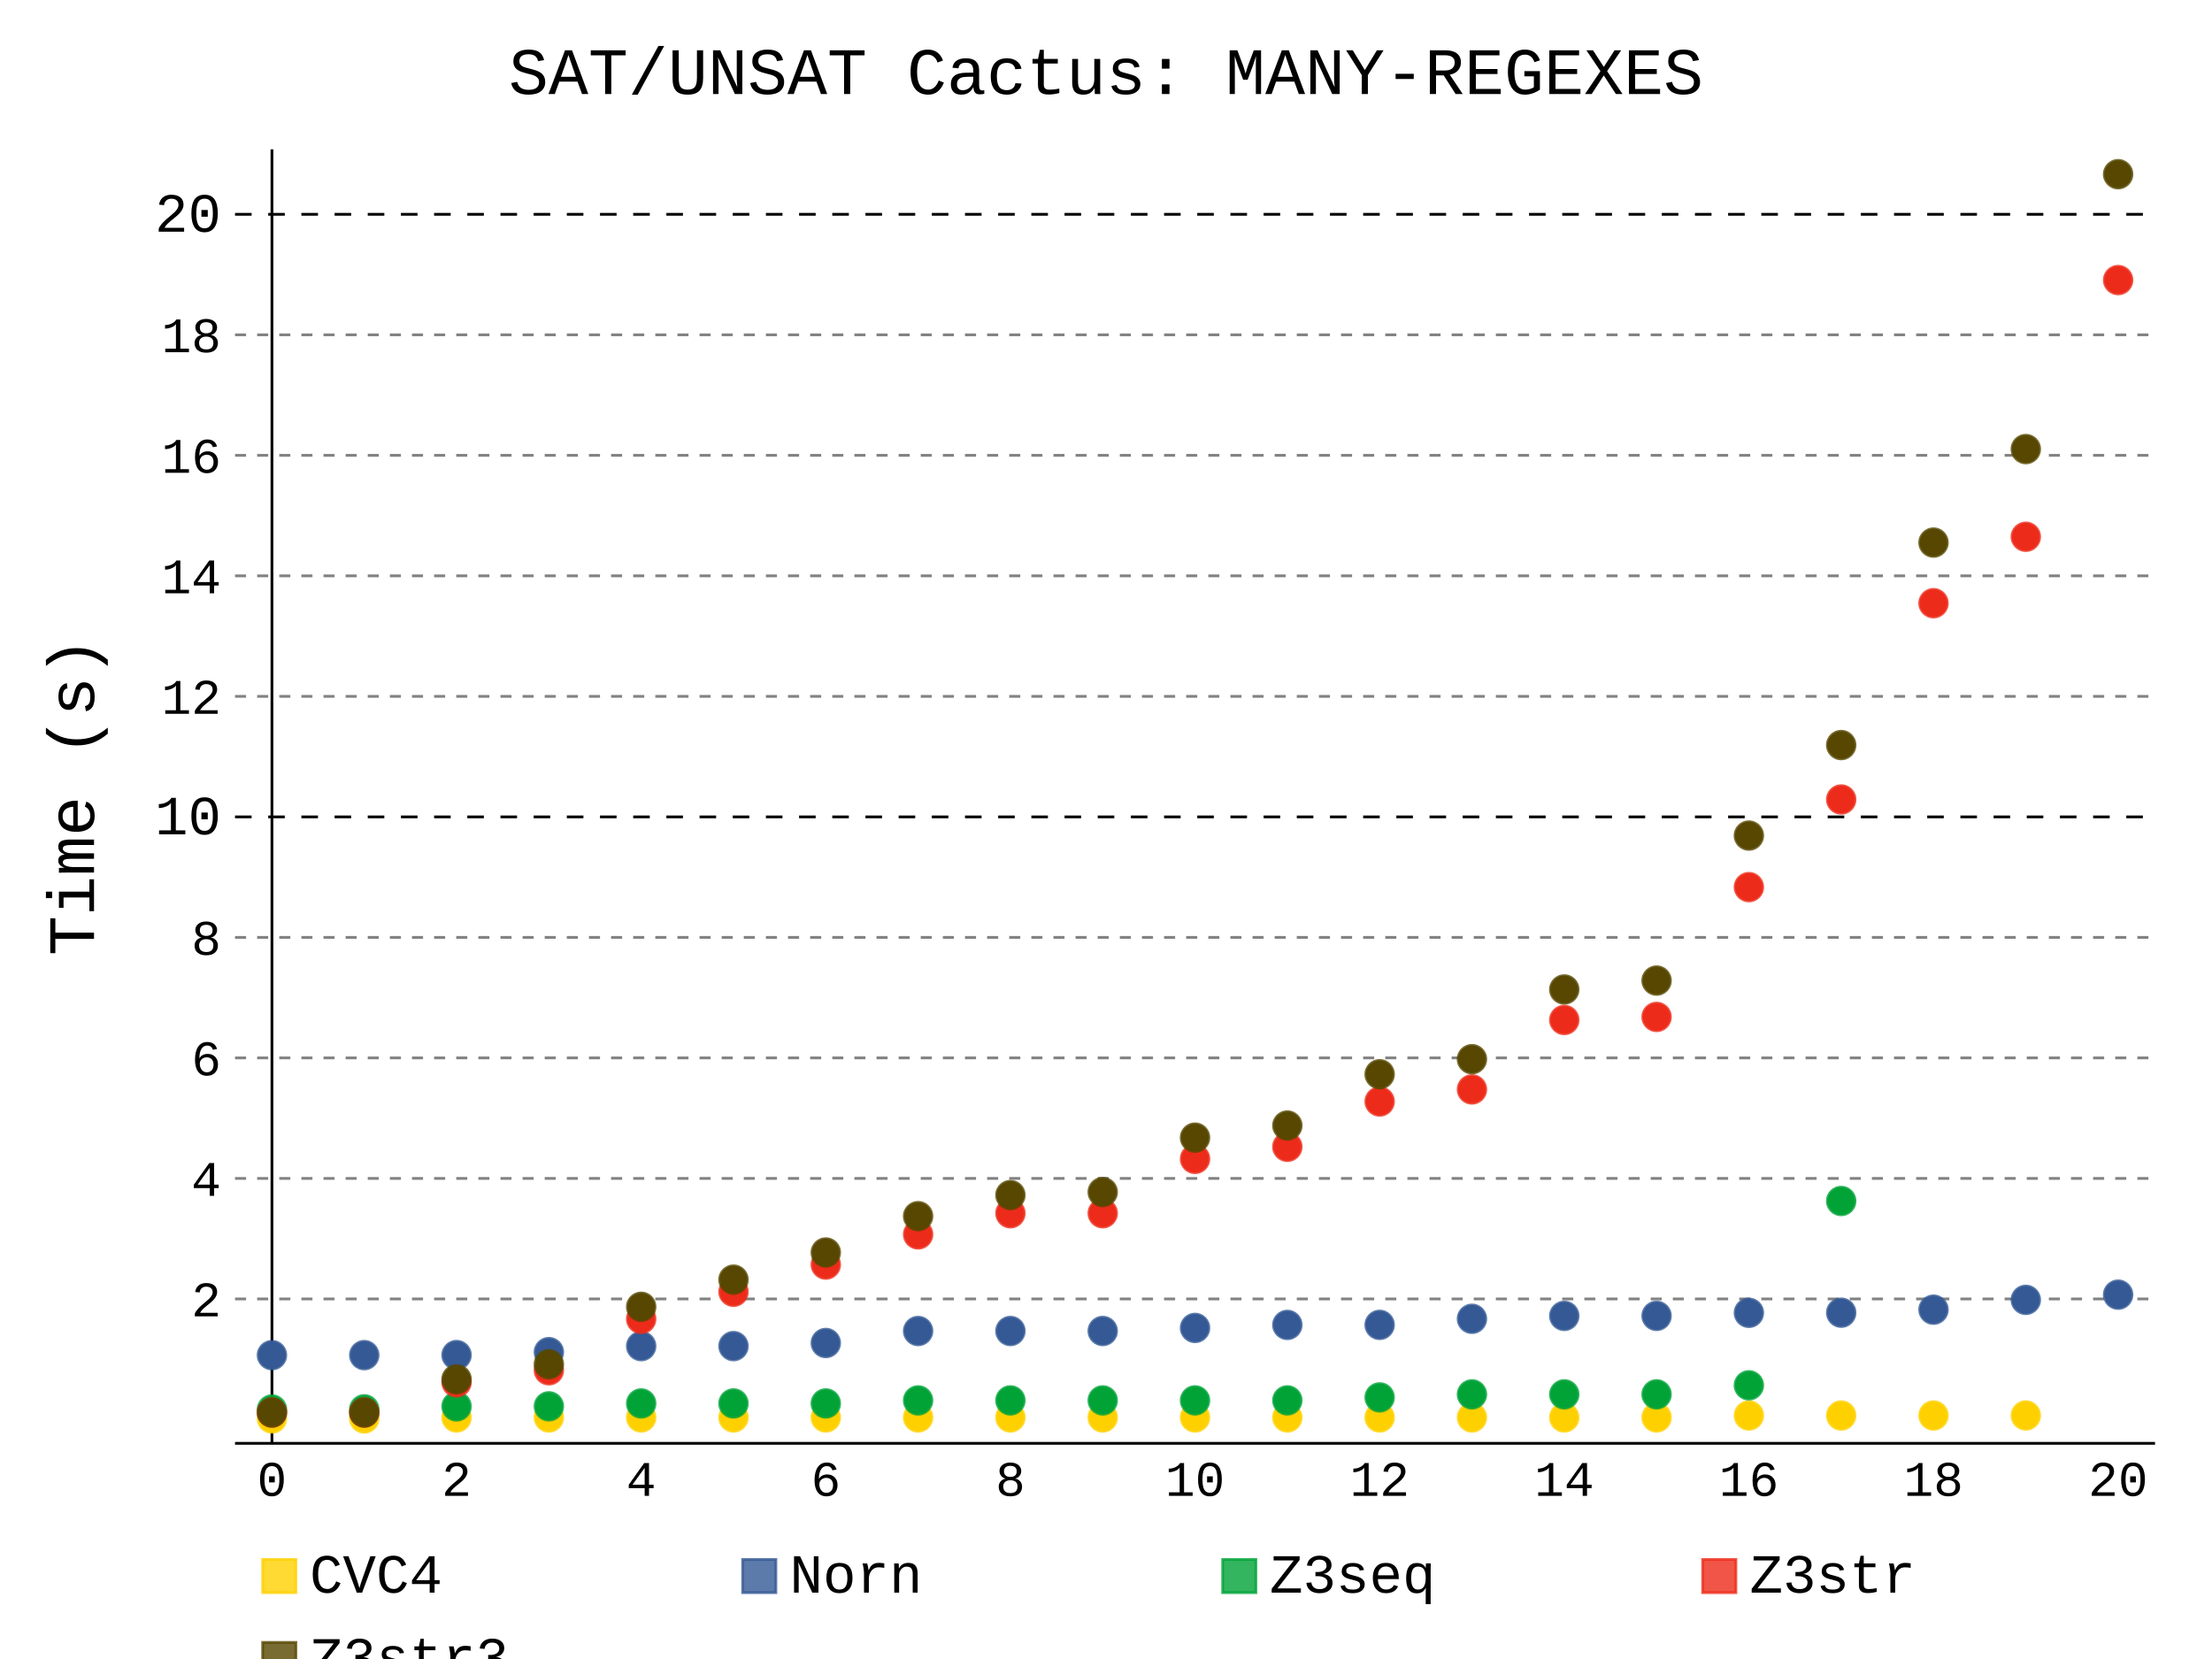
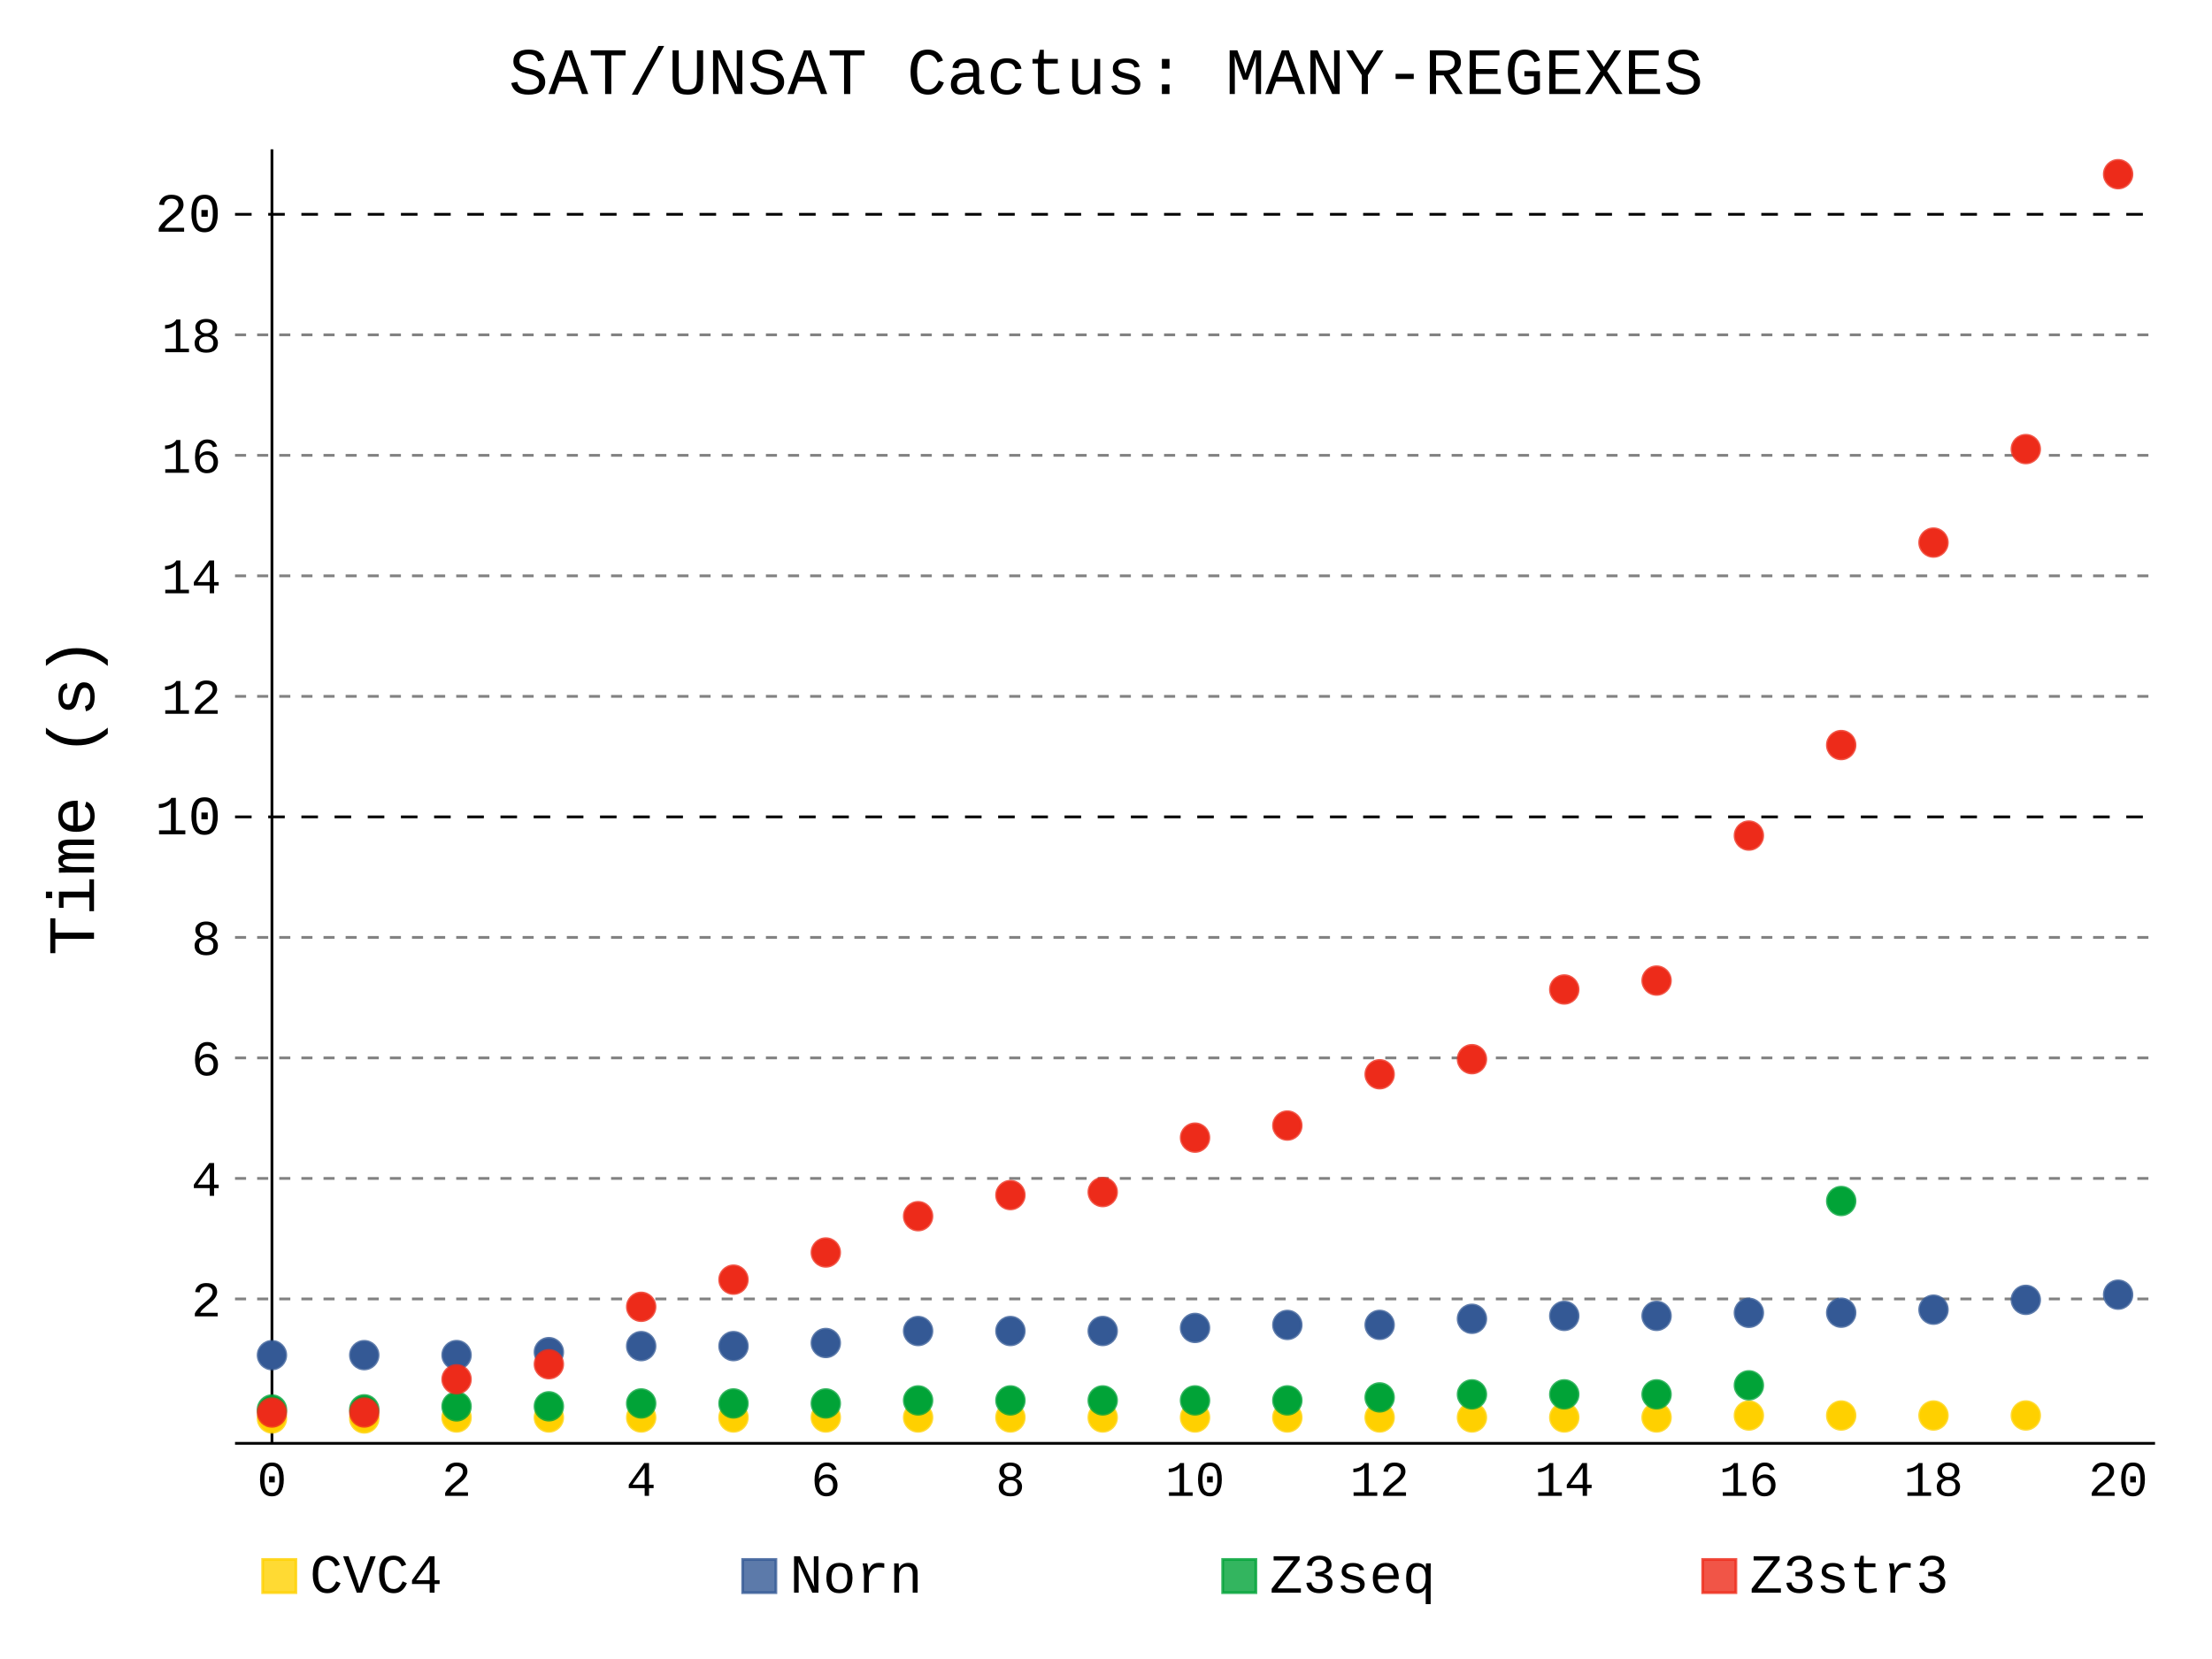
- <svg xmlns="http://www.w3.org/2000/svg" xmlns:xlink="http://www.w3.org/1999/xlink" id="chart-a596fd47-58e5-4f86-9b7a-e3c2d3aef132" class="pygal-chart" viewBox="0 0 800 600">
+ <svg xmlns="http://www.w3.org/2000/svg" xmlns:xlink="http://www.w3.org/1999/xlink" id="chart-bfd5322b-4e32-4bdb-89f8-c908cec475fb" class="pygal-chart" viewBox="0 0 800 600">
  <defs>
-     <style type="text/css">#chart-a596fd47-58e5-4f86-9b7a-e3c2d3aef132{-webkit-user-select:none;-webkit-font-smoothing:antialiased;font-family:Consolas,"Liberation Mono",Menlo,Courier,monospace}#chart-a596fd47-58e5-4f86-9b7a-e3c2d3aef132 .title{font-family:Consolas,"Liberation Mono",Menlo,Courier,monospace;font-size:24px}#chart-a596fd47-58e5-4f86-9b7a-e3c2d3aef132 .legends .legend text{font-family:Consolas,"Liberation Mono",Menlo,Courier,monospace;font-size:20px}#chart-a596fd47-58e5-4f86-9b7a-e3c2d3aef132 .axis text{font-family:Consolas,"Liberation Mono",Menlo,Courier,monospace;font-size:18px}#chart-a596fd47-58e5-4f86-9b7a-e3c2d3aef132 .axis text.major{font-family:Consolas,"Liberation Mono",Menlo,Courier,monospace;font-size:20px}#chart-a596fd47-58e5-4f86-9b7a-e3c2d3aef132 .text-overlay text.value{font-family:Consolas,"Liberation Mono",Menlo,Courier,monospace;font-size:22px}#chart-a596fd47-58e5-4f86-9b7a-e3c2d3aef132 .text-overlay text.label{font-family:Consolas,"Liberation Mono",Menlo,Courier,monospace;font-size:20px}#chart-a596fd47-58e5-4f86-9b7a-e3c2d3aef132 .tooltip{font-family:Consolas,"Liberation Mono",Menlo,Courier,monospace;font-size:20px}#chart-a596fd47-58e5-4f86-9b7a-e3c2d3aef132 text.no_data{font-family:Consolas,"Liberation Mono",Menlo,Courier,monospace;font-size:64px}
- #chart-a596fd47-58e5-4f86-9b7a-e3c2d3aef132{background-color:#FFFFFF}#chart-a596fd47-58e5-4f86-9b7a-e3c2d3aef132 path,#chart-a596fd47-58e5-4f86-9b7a-e3c2d3aef132 line,#chart-a596fd47-58e5-4f86-9b7a-e3c2d3aef132 rect,#chart-a596fd47-58e5-4f86-9b7a-e3c2d3aef132 circle{-webkit-transition:100ms;-moz-transition:100ms;transition:100ms}#chart-a596fd47-58e5-4f86-9b7a-e3c2d3aef132 .graph &gt; .background{fill:#FFFFFF}#chart-a596fd47-58e5-4f86-9b7a-e3c2d3aef132 .plot &gt; .background{fill:#FFFFFF}#chart-a596fd47-58e5-4f86-9b7a-e3c2d3aef132 .graph{fill:#000000}#chart-a596fd47-58e5-4f86-9b7a-e3c2d3aef132 text.no_data{fill:#000000}#chart-a596fd47-58e5-4f86-9b7a-e3c2d3aef132 .title{fill:#000000}#chart-a596fd47-58e5-4f86-9b7a-e3c2d3aef132 .legends .legend text{fill:#000000}#chart-a596fd47-58e5-4f86-9b7a-e3c2d3aef132 .legends .legend:hover text{fill:#000000}#chart-a596fd47-58e5-4f86-9b7a-e3c2d3aef132 .axis .line{stroke:#000000}#chart-a596fd47-58e5-4f86-9b7a-e3c2d3aef132 .axis .guide.line{stroke:#828282}#chart-a596fd47-58e5-4f86-9b7a-e3c2d3aef132 .axis .major.line{stroke:#000000}#chart-a596fd47-58e5-4f86-9b7a-e3c2d3aef132 .axis text.major{fill:#000000}#chart-a596fd47-58e5-4f86-9b7a-e3c2d3aef132 .axis.y .guides:hover .guide.line,#chart-a596fd47-58e5-4f86-9b7a-e3c2d3aef132 .line-graph .axis.x .guides:hover .guide.line,#chart-a596fd47-58e5-4f86-9b7a-e3c2d3aef132 .stackedline-graph .axis.x .guides:hover .guide.line,#chart-a596fd47-58e5-4f86-9b7a-e3c2d3aef132 .xy-graph .axis.x .guides:hover .guide.line{stroke:#000000}#chart-a596fd47-58e5-4f86-9b7a-e3c2d3aef132 .axis .guides:hover text{fill:#000000}#chart-a596fd47-58e5-4f86-9b7a-e3c2d3aef132 .reactive{fill-opacity:.8;stroke-opacity:.8}#chart-a596fd47-58e5-4f86-9b7a-e3c2d3aef132 .ci{stroke:#000000}#chart-a596fd47-58e5-4f86-9b7a-e3c2d3aef132 .reactive.active,#chart-a596fd47-58e5-4f86-9b7a-e3c2d3aef132 .active .reactive{fill-opacity:.9;stroke-opacity:.9;stroke-width:4}#chart-a596fd47-58e5-4f86-9b7a-e3c2d3aef132 .ci .reactive.active{stroke-width:1.5}#chart-a596fd47-58e5-4f86-9b7a-e3c2d3aef132 .series text{fill:#000000}#chart-a596fd47-58e5-4f86-9b7a-e3c2d3aef132 .tooltip rect{fill:#FFFFFF;stroke:#000000;-webkit-transition:opacity 100ms;-moz-transition:opacity 100ms;transition:opacity 100ms}#chart-a596fd47-58e5-4f86-9b7a-e3c2d3aef132 .tooltip .label{fill:#000000}#chart-a596fd47-58e5-4f86-9b7a-e3c2d3aef132 .tooltip .label{fill:#000000}#chart-a596fd47-58e5-4f86-9b7a-e3c2d3aef132 .tooltip .legend{font-size:.8em;fill:#828282}#chart-a596fd47-58e5-4f86-9b7a-e3c2d3aef132 .tooltip .x_label{font-size:.6em;fill:#000000}#chart-a596fd47-58e5-4f86-9b7a-e3c2d3aef132 .tooltip .xlink{font-size:.5em;text-decoration:underline}#chart-a596fd47-58e5-4f86-9b7a-e3c2d3aef132 .tooltip .value{font-size:1.5em}#chart-a596fd47-58e5-4f86-9b7a-e3c2d3aef132 .bound{font-size:.5em}#chart-a596fd47-58e5-4f86-9b7a-e3c2d3aef132 .max-value{font-size:.75em;fill:#828282}#chart-a596fd47-58e5-4f86-9b7a-e3c2d3aef132 .map-element{fill:#FFFFFF;stroke:#828282 !important}#chart-a596fd47-58e5-4f86-9b7a-e3c2d3aef132 .map-element .reactive{fill-opacity:inherit;stroke-opacity:inherit}#chart-a596fd47-58e5-4f86-9b7a-e3c2d3aef132 .color-0,#chart-a596fd47-58e5-4f86-9b7a-e3c2d3aef132 .color-0 a:visited{stroke:#ffd000;fill:#ffd000}#chart-a596fd47-58e5-4f86-9b7a-e3c2d3aef132 .color-1,#chart-a596fd47-58e5-4f86-9b7a-e3c2d3aef132 .color-1 a:visited{stroke:#345995;fill:#345995}#chart-a596fd47-58e5-4f86-9b7a-e3c2d3aef132 .color-2,#chart-a596fd47-58e5-4f86-9b7a-e3c2d3aef132 .color-2 a:visited{stroke:#01a337;fill:#01a337}#chart-a596fd47-58e5-4f86-9b7a-e3c2d3aef132 .color-3,#chart-a596fd47-58e5-4f86-9b7a-e3c2d3aef132 .color-3 a:visited{stroke:#ed2b1a;fill:#ed2b1a}#chart-a596fd47-58e5-4f86-9b7a-e3c2d3aef132 .color-4,#chart-a596fd47-58e5-4f86-9b7a-e3c2d3aef132 .color-4 a:visited{stroke:#574700;fill:#574700}#chart-a596fd47-58e5-4f86-9b7a-e3c2d3aef132 .text-overlay .color-0 text{fill:black}#chart-a596fd47-58e5-4f86-9b7a-e3c2d3aef132 .text-overlay .color-1 text{fill:black}#chart-a596fd47-58e5-4f86-9b7a-e3c2d3aef132 .text-overlay .color-2 text{fill:black}#chart-a596fd47-58e5-4f86-9b7a-e3c2d3aef132 .text-overlay .color-3 text{fill:black}#chart-a596fd47-58e5-4f86-9b7a-e3c2d3aef132 .text-overlay .color-4 text{fill:white}
- #chart-a596fd47-58e5-4f86-9b7a-e3c2d3aef132 text.no_data{text-anchor:middle}#chart-a596fd47-58e5-4f86-9b7a-e3c2d3aef132 .guide.line{fill:none}#chart-a596fd47-58e5-4f86-9b7a-e3c2d3aef132 .centered{text-anchor:middle}#chart-a596fd47-58e5-4f86-9b7a-e3c2d3aef132 .title{text-anchor:middle}#chart-a596fd47-58e5-4f86-9b7a-e3c2d3aef132 .legends .legend text{fill-opacity:1}#chart-a596fd47-58e5-4f86-9b7a-e3c2d3aef132 .axis.x text{text-anchor:middle}#chart-a596fd47-58e5-4f86-9b7a-e3c2d3aef132 .axis.x:not(.web) text[transform]{text-anchor:start}#chart-a596fd47-58e5-4f86-9b7a-e3c2d3aef132 .axis.x:not(.web) text[transform].backwards{text-anchor:end}#chart-a596fd47-58e5-4f86-9b7a-e3c2d3aef132 .axis.y text{text-anchor:end}#chart-a596fd47-58e5-4f86-9b7a-e3c2d3aef132 .axis.y text[transform].backwards{text-anchor:start}#chart-a596fd47-58e5-4f86-9b7a-e3c2d3aef132 .axis.y2 text{text-anchor:start}#chart-a596fd47-58e5-4f86-9b7a-e3c2d3aef132 .axis.y2 text[transform].backwards{text-anchor:end}#chart-a596fd47-58e5-4f86-9b7a-e3c2d3aef132 .axis .guide.line{stroke-dasharray:4,4}#chart-a596fd47-58e5-4f86-9b7a-e3c2d3aef132 .axis .major.guide.line{stroke-dasharray:6,6}#chart-a596fd47-58e5-4f86-9b7a-e3c2d3aef132 .horizontal .axis.y .guide.line,#chart-a596fd47-58e5-4f86-9b7a-e3c2d3aef132 .horizontal .axis.y2 .guide.line,#chart-a596fd47-58e5-4f86-9b7a-e3c2d3aef132 .vertical .axis.x .guide.line{opacity:0}#chart-a596fd47-58e5-4f86-9b7a-e3c2d3aef132 .horizontal .axis.always_show .guide.line,#chart-a596fd47-58e5-4f86-9b7a-e3c2d3aef132 .vertical .axis.always_show .guide.line{opacity:1 !important}#chart-a596fd47-58e5-4f86-9b7a-e3c2d3aef132 .axis.y .guides:hover .guide.line,#chart-a596fd47-58e5-4f86-9b7a-e3c2d3aef132 .axis.y2 .guides:hover .guide.line,#chart-a596fd47-58e5-4f86-9b7a-e3c2d3aef132 .axis.x .guides:hover .guide.line{opacity:1}#chart-a596fd47-58e5-4f86-9b7a-e3c2d3aef132 .axis .guides:hover text{opacity:1}#chart-a596fd47-58e5-4f86-9b7a-e3c2d3aef132 .nofill{fill:none}#chart-a596fd47-58e5-4f86-9b7a-e3c2d3aef132 .subtle-fill{fill-opacity:.2}#chart-a596fd47-58e5-4f86-9b7a-e3c2d3aef132 .dot{stroke-width:1px;fill-opacity:1}#chart-a596fd47-58e5-4f86-9b7a-e3c2d3aef132 .dot.active{stroke-width:5px}#chart-a596fd47-58e5-4f86-9b7a-e3c2d3aef132 .dot.negative{fill:transparent}#chart-a596fd47-58e5-4f86-9b7a-e3c2d3aef132 text,#chart-a596fd47-58e5-4f86-9b7a-e3c2d3aef132 tspan{stroke:none !important}#chart-a596fd47-58e5-4f86-9b7a-e3c2d3aef132 .series text.active{opacity:1}#chart-a596fd47-58e5-4f86-9b7a-e3c2d3aef132 .tooltip rect{fill-opacity:.95;stroke-width:.5}#chart-a596fd47-58e5-4f86-9b7a-e3c2d3aef132 .tooltip text{fill-opacity:1}#chart-a596fd47-58e5-4f86-9b7a-e3c2d3aef132 .showable{visibility:hidden}#chart-a596fd47-58e5-4f86-9b7a-e3c2d3aef132 .showable.shown{visibility:visible}#chart-a596fd47-58e5-4f86-9b7a-e3c2d3aef132 .gauge-background{fill:rgba(229,229,229,1);stroke:none}#chart-a596fd47-58e5-4f86-9b7a-e3c2d3aef132 .bg-lines{stroke:#FFFFFF;stroke-width:2px}</style>
+     <style type="text/css">#chart-bfd5322b-4e32-4bdb-89f8-c908cec475fb{-webkit-user-select:none;-webkit-font-smoothing:antialiased;font-family:Consolas,"Liberation Mono",Menlo,Courier,monospace}#chart-bfd5322b-4e32-4bdb-89f8-c908cec475fb .title{font-family:Consolas,"Liberation Mono",Menlo,Courier,monospace;font-size:24px}#chart-bfd5322b-4e32-4bdb-89f8-c908cec475fb .legends .legend text{font-family:Consolas,"Liberation Mono",Menlo,Courier,monospace;font-size:20px}#chart-bfd5322b-4e32-4bdb-89f8-c908cec475fb .axis text{font-family:Consolas,"Liberation Mono",Menlo,Courier,monospace;font-size:18px}#chart-bfd5322b-4e32-4bdb-89f8-c908cec475fb .axis text.major{font-family:Consolas,"Liberation Mono",Menlo,Courier,monospace;font-size:20px}#chart-bfd5322b-4e32-4bdb-89f8-c908cec475fb .text-overlay text.value{font-family:Consolas,"Liberation Mono",Menlo,Courier,monospace;font-size:22px}#chart-bfd5322b-4e32-4bdb-89f8-c908cec475fb .text-overlay text.label{font-family:Consolas,"Liberation Mono",Menlo,Courier,monospace;font-size:20px}#chart-bfd5322b-4e32-4bdb-89f8-c908cec475fb .tooltip{font-family:Consolas,"Liberation Mono",Menlo,Courier,monospace;font-size:20px}#chart-bfd5322b-4e32-4bdb-89f8-c908cec475fb text.no_data{font-family:Consolas,"Liberation Mono",Menlo,Courier,monospace;font-size:64px}
+ #chart-bfd5322b-4e32-4bdb-89f8-c908cec475fb{background-color:#FFFFFF}#chart-bfd5322b-4e32-4bdb-89f8-c908cec475fb path,#chart-bfd5322b-4e32-4bdb-89f8-c908cec475fb line,#chart-bfd5322b-4e32-4bdb-89f8-c908cec475fb rect,#chart-bfd5322b-4e32-4bdb-89f8-c908cec475fb circle{-webkit-transition:100ms;-moz-transition:100ms;transition:100ms}#chart-bfd5322b-4e32-4bdb-89f8-c908cec475fb .graph &gt; .background{fill:#FFFFFF}#chart-bfd5322b-4e32-4bdb-89f8-c908cec475fb .plot &gt; .background{fill:#FFFFFF}#chart-bfd5322b-4e32-4bdb-89f8-c908cec475fb .graph{fill:#000000}#chart-bfd5322b-4e32-4bdb-89f8-c908cec475fb text.no_data{fill:#000000}#chart-bfd5322b-4e32-4bdb-89f8-c908cec475fb .title{fill:#000000}#chart-bfd5322b-4e32-4bdb-89f8-c908cec475fb .legends .legend text{fill:#000000}#chart-bfd5322b-4e32-4bdb-89f8-c908cec475fb .legends .legend:hover text{fill:#000000}#chart-bfd5322b-4e32-4bdb-89f8-c908cec475fb .axis .line{stroke:#000000}#chart-bfd5322b-4e32-4bdb-89f8-c908cec475fb .axis .guide.line{stroke:#828282}#chart-bfd5322b-4e32-4bdb-89f8-c908cec475fb .axis .major.line{stroke:#000000}#chart-bfd5322b-4e32-4bdb-89f8-c908cec475fb .axis text.major{fill:#000000}#chart-bfd5322b-4e32-4bdb-89f8-c908cec475fb .axis.y .guides:hover .guide.line,#chart-bfd5322b-4e32-4bdb-89f8-c908cec475fb .line-graph .axis.x .guides:hover .guide.line,#chart-bfd5322b-4e32-4bdb-89f8-c908cec475fb .stackedline-graph .axis.x .guides:hover .guide.line,#chart-bfd5322b-4e32-4bdb-89f8-c908cec475fb .xy-graph .axis.x .guides:hover .guide.line{stroke:#000000}#chart-bfd5322b-4e32-4bdb-89f8-c908cec475fb .axis .guides:hover text{fill:#000000}#chart-bfd5322b-4e32-4bdb-89f8-c908cec475fb .reactive{fill-opacity:.8;stroke-opacity:.8}#chart-bfd5322b-4e32-4bdb-89f8-c908cec475fb .ci{stroke:#000000}#chart-bfd5322b-4e32-4bdb-89f8-c908cec475fb .reactive.active,#chart-bfd5322b-4e32-4bdb-89f8-c908cec475fb .active .reactive{fill-opacity:.9;stroke-opacity:.9;stroke-width:4}#chart-bfd5322b-4e32-4bdb-89f8-c908cec475fb .ci .reactive.active{stroke-width:1.5}#chart-bfd5322b-4e32-4bdb-89f8-c908cec475fb .series text{fill:#000000}#chart-bfd5322b-4e32-4bdb-89f8-c908cec475fb .tooltip rect{fill:#FFFFFF;stroke:#000000;-webkit-transition:opacity 100ms;-moz-transition:opacity 100ms;transition:opacity 100ms}#chart-bfd5322b-4e32-4bdb-89f8-c908cec475fb .tooltip .label{fill:#000000}#chart-bfd5322b-4e32-4bdb-89f8-c908cec475fb .tooltip .label{fill:#000000}#chart-bfd5322b-4e32-4bdb-89f8-c908cec475fb .tooltip .legend{font-size:.8em;fill:#828282}#chart-bfd5322b-4e32-4bdb-89f8-c908cec475fb .tooltip .x_label{font-size:.6em;fill:#000000}#chart-bfd5322b-4e32-4bdb-89f8-c908cec475fb .tooltip .xlink{font-size:.5em;text-decoration:underline}#chart-bfd5322b-4e32-4bdb-89f8-c908cec475fb .tooltip .value{font-size:1.5em}#chart-bfd5322b-4e32-4bdb-89f8-c908cec475fb .bound{font-size:.5em}#chart-bfd5322b-4e32-4bdb-89f8-c908cec475fb .max-value{font-size:.75em;fill:#828282}#chart-bfd5322b-4e32-4bdb-89f8-c908cec475fb .map-element{fill:#FFFFFF;stroke:#828282 !important}#chart-bfd5322b-4e32-4bdb-89f8-c908cec475fb .map-element .reactive{fill-opacity:inherit;stroke-opacity:inherit}#chart-bfd5322b-4e32-4bdb-89f8-c908cec475fb .color-0,#chart-bfd5322b-4e32-4bdb-89f8-c908cec475fb .color-0 a:visited{stroke:#FFD000;fill:#FFD000}#chart-bfd5322b-4e32-4bdb-89f8-c908cec475fb .color-1,#chart-bfd5322b-4e32-4bdb-89f8-c908cec475fb .color-1 a:visited{stroke:#345995;fill:#345995}#chart-bfd5322b-4e32-4bdb-89f8-c908cec475fb .color-2,#chart-bfd5322b-4e32-4bdb-89f8-c908cec475fb .color-2 a:visited{stroke:#01A337;fill:#01A337}#chart-bfd5322b-4e32-4bdb-89f8-c908cec475fb .color-3,#chart-bfd5322b-4e32-4bdb-89f8-c908cec475fb .color-3 a:visited{stroke:#ED2B1A;fill:#ED2B1A}#chart-bfd5322b-4e32-4bdb-89f8-c908cec475fb .text-overlay .color-0 text{fill:black}#chart-bfd5322b-4e32-4bdb-89f8-c908cec475fb .text-overlay .color-1 text{fill:black}#chart-bfd5322b-4e32-4bdb-89f8-c908cec475fb .text-overlay .color-2 text{fill:black}#chart-bfd5322b-4e32-4bdb-89f8-c908cec475fb .text-overlay .color-3 text{fill:black}
+ #chart-bfd5322b-4e32-4bdb-89f8-c908cec475fb text.no_data{text-anchor:middle}#chart-bfd5322b-4e32-4bdb-89f8-c908cec475fb .guide.line{fill:none}#chart-bfd5322b-4e32-4bdb-89f8-c908cec475fb .centered{text-anchor:middle}#chart-bfd5322b-4e32-4bdb-89f8-c908cec475fb .title{text-anchor:middle}#chart-bfd5322b-4e32-4bdb-89f8-c908cec475fb .legends .legend text{fill-opacity:1}#chart-bfd5322b-4e32-4bdb-89f8-c908cec475fb .axis.x text{text-anchor:middle}#chart-bfd5322b-4e32-4bdb-89f8-c908cec475fb .axis.x:not(.web) text[transform]{text-anchor:start}#chart-bfd5322b-4e32-4bdb-89f8-c908cec475fb .axis.x:not(.web) text[transform].backwards{text-anchor:end}#chart-bfd5322b-4e32-4bdb-89f8-c908cec475fb .axis.y text{text-anchor:end}#chart-bfd5322b-4e32-4bdb-89f8-c908cec475fb .axis.y text[transform].backwards{text-anchor:start}#chart-bfd5322b-4e32-4bdb-89f8-c908cec475fb .axis.y2 text{text-anchor:start}#chart-bfd5322b-4e32-4bdb-89f8-c908cec475fb .axis.y2 text[transform].backwards{text-anchor:end}#chart-bfd5322b-4e32-4bdb-89f8-c908cec475fb .axis .guide.line{stroke-dasharray:4,4}#chart-bfd5322b-4e32-4bdb-89f8-c908cec475fb .axis .major.guide.line{stroke-dasharray:6,6}#chart-bfd5322b-4e32-4bdb-89f8-c908cec475fb .horizontal .axis.y .guide.line,#chart-bfd5322b-4e32-4bdb-89f8-c908cec475fb .horizontal .axis.y2 .guide.line,#chart-bfd5322b-4e32-4bdb-89f8-c908cec475fb .vertical .axis.x .guide.line{opacity:0}#chart-bfd5322b-4e32-4bdb-89f8-c908cec475fb .horizontal .axis.always_show .guide.line,#chart-bfd5322b-4e32-4bdb-89f8-c908cec475fb .vertical .axis.always_show .guide.line{opacity:1 !important}#chart-bfd5322b-4e32-4bdb-89f8-c908cec475fb .axis.y .guides:hover .guide.line,#chart-bfd5322b-4e32-4bdb-89f8-c908cec475fb .axis.y2 .guides:hover .guide.line,#chart-bfd5322b-4e32-4bdb-89f8-c908cec475fb .axis.x .guides:hover .guide.line{opacity:1}#chart-bfd5322b-4e32-4bdb-89f8-c908cec475fb .axis .guides:hover text{opacity:1}#chart-bfd5322b-4e32-4bdb-89f8-c908cec475fb .nofill{fill:none}#chart-bfd5322b-4e32-4bdb-89f8-c908cec475fb .subtle-fill{fill-opacity:.2}#chart-bfd5322b-4e32-4bdb-89f8-c908cec475fb .dot{stroke-width:1px;fill-opacity:1}#chart-bfd5322b-4e32-4bdb-89f8-c908cec475fb .dot.active{stroke-width:5px}#chart-bfd5322b-4e32-4bdb-89f8-c908cec475fb .dot.negative{fill:transparent}#chart-bfd5322b-4e32-4bdb-89f8-c908cec475fb text,#chart-bfd5322b-4e32-4bdb-89f8-c908cec475fb tspan{stroke:none !important}#chart-bfd5322b-4e32-4bdb-89f8-c908cec475fb .series text.active{opacity:1}#chart-bfd5322b-4e32-4bdb-89f8-c908cec475fb .tooltip rect{fill-opacity:.95;stroke-width:.5}#chart-bfd5322b-4e32-4bdb-89f8-c908cec475fb .tooltip text{fill-opacity:1}#chart-bfd5322b-4e32-4bdb-89f8-c908cec475fb .showable{visibility:hidden}#chart-bfd5322b-4e32-4bdb-89f8-c908cec475fb .showable.shown{visibility:visible}#chart-bfd5322b-4e32-4bdb-89f8-c908cec475fb .gauge-background{fill:rgba(229,229,229,1);stroke:none}#chart-bfd5322b-4e32-4bdb-89f8-c908cec475fb .bg-lines{stroke:#FFFFFF;stroke-width:2px}</style>
  </defs>
  <g class="graph xy-graph vertical">
    <rect class="background" height="600" width="800" x="0" y="0" />
    <g class="plot" transform="translate(85, 54)">
      <rect class="background" height="468.0" width="694.4" x="0" y="0" />
      <g class="axis y always_show">
        <path class="line" d="M0 468 h694.4" />
        <g class="guides">
          <path class="guide line" d="M0 415.778 h694.4" />
          <text class="" x="-5" y="422.078">2</text>
        </g>
        <g class="guides">
          <path class="guide line" d="M0 372.192 h694.4" />
          <text class="" x="-5" y="378.492">4</text>
        </g>
        <g class="guides">
          <path class="guide line" d="M0 328.607 h694.4" />
          <text class="" x="-5" y="334.907">6</text>
        </g>
        <g class="guides">
          <path class="guide line" d="M0 285.021 h694.4" />
          <text class="" x="-5" y="291.321">8</text>
        </g>
        <g class="guides">
          <path class="major guide line" d="M0 241.436 h694.4" />
          <text class="major" x="-5" y="247.736">10</text>
        </g>
        <g class="guides">
          <path class="guide line" d="M0 197.85 h694.4" />
          <text class="" x="-5" y="204.15">12</text>
        </g>
        <g class="guides">
          <path class="guide line" d="M0 154.264 h694.4" />
          <text class="" x="-5" y="160.564">14</text>
        </g>
        <g class="guides">
          <path class="guide line" d="M0 110.679 h694.4" />
          <text class="" x="-5" y="116.979">16</text>
        </g>
        <g class="guides">
          <path class="guide line" d="M0 67.093 h694.4" />
          <text class="" x="-5" y="73.393">18</text>
        </g>
        <g class="guides">
          <path class="major guide line" d="M0 23.508 h694.4" />
          <text class="major" x="-5" y="29.808">20</text>
        </g>
      </g>
      <g class="axis x">
        <g class="guides">
          <path class="axis line" d="M13.354 0 v468" />
          <text class="" x="13.354" y="487.0">0</text>
        </g>
        <g class="guides">
          <path class="guide line" d="M80.123 0 v468" />
          <text class="" x="80.123" y="487.0">2</text>
        </g>
        <g class="guides">
          <path class="guide line" d="M146.892 0 v468" />
          <text class="" x="146.892" y="487.0">4</text>
        </g>
        <g class="guides">
          <path class="guide line" d="M213.662 0 v468" />
          <text class="" x="213.662" y="487.0">6</text>
        </g>
        <g class="guides">
          <path class="guide line" d="M280.431 0 v468" />
          <text class="" x="280.431" y="487.0">8</text>
        </g>
        <g class="guides">
          <path class="guide line" d="M347.2 0 v468" />
          <text class="" x="347.2" y="487.0">10</text>
        </g>
        <g class="guides">
          <path class="guide line" d="M413.969 0 v468" />
          <text class="" x="413.969" y="487.0">12</text>
        </g>
        <g class="guides">
          <path class="guide line" d="M480.738 0 v468" />
          <text class="" x="480.738" y="487.0">14</text>
        </g>
        <g class="guides">
          <path class="guide line" d="M547.508 0 v468" />
          <text class="" x="547.508" y="487.0">16</text>
        </g>
        <g class="guides">
          <path class="guide line" d="M614.277 0 v468" />
          <text class="" x="614.277" y="487.0">18</text>
        </g>
        <g class="guides">
          <path class="guide line" d="M681.046 0 v468" />
          <text class="" x="681.046" y="487.0">20</text>
        </g>
      </g>
      <g class="series serie-0 color-0" />
      <g class="series serie-1 color-1" />
      <g class="series serie-2 color-2" />
      <g class="series serie-3 color-3" />
-       <g class="series serie-4 color-4" />
    </g>
    <g class="titles">
      <text class="title plot_title" x="400.0" y="34">SAT/UNSAT Cactus: MANY-REGEXES</text>
      <text class="title" x="0" y="322.0" transform="rotate(-90 0 288)">Time (s)</text>
    </g>
    <g class="plot overlay" transform="translate(85, 54)">
      <g class="series serie-0 color-0">
        <g class="dots">
          <a target="_blank" xlink:href="../problems/many-regexes/many-regexes-00003.smt25">
            <circle class="dot reactive tooltip-trigger" cx="13.354" cy="459.0" r="5" />
          </a>
        </g>
        <g class="dots">
          <a target="_blank" xlink:href="../problems/many-regexes/many-regexes-00002.smt25">
            <circle class="dot reactive tooltip-trigger" cx="46.738" cy="458.998" r="5" />
          </a>
        </g>
        <g class="dots">
          <a target="_blank" xlink:href="../problems/many-regexes/many-regexes-00001-model.smt25">
            <circle class="dot reactive tooltip-trigger" cx="80.123" cy="458.653" r="5" />
          </a>
        </g>
        <g class="dots">
          <a target="_blank" xlink:href="../problems/many-regexes/many-regexes-00007.smt25">
            <circle class="dot reactive tooltip-trigger" cx="113.508" cy="458.653" r="5" />
          </a>
        </g>
        <g class="dots">
          <a target="_blank" xlink:href="../problems/many-regexes/many-regexes-00001.smt25">
            <circle class="dot reactive tooltip-trigger" cx="146.892" cy="458.65" r="5" />
          </a>
        </g>
        <g class="dots">
          <a target="_blank" xlink:href="../problems/many-regexes/many-regexes-00019.smt25">
            <circle class="dot reactive tooltip-trigger" cx="180.277" cy="458.65" r="5" />
          </a>
        </g>
        <g class="dots">
          <a target="_blank" xlink:href="../problems/many-regexes/many-regexes-00012.smt25">
            <circle class="dot reactive tooltip-trigger" cx="213.662" cy="458.649" r="5" />
          </a>
        </g>
        <g class="dots">
          <a target="_blank" xlink:href="../problems/many-regexes/many-regexes-00004.smt25">
            <circle class="dot reactive tooltip-trigger" cx="247.046" cy="458.649" r="5" />
          </a>
        </g>
        <g class="dots">
          <a target="_blank" xlink:href="../problems/many-regexes/many-regexes-00018.smt25">
            <circle class="dot reactive tooltip-trigger" cx="280.431" cy="458.649" r="5" />
          </a>
        </g>
        <g class="dots">
          <a target="_blank" xlink:href="../problems/many-regexes/many-regexes-00014.smt25">
            <circle class="dot reactive tooltip-trigger" cx="313.815" cy="458.649" r="5" />
          </a>
        </g>
        <g class="dots">
          <a target="_blank" xlink:href="../problems/many-regexes/many-regexes-00009.smt25">
            <circle class="dot reactive tooltip-trigger" cx="347.2" cy="458.648" r="5" />
          </a>
        </g>
        <g class="dots">
          <a target="_blank" xlink:href="../problems/many-regexes/many-regexes-00008.smt25">
            <circle class="dot reactive tooltip-trigger" cx="380.585" cy="458.648" r="5" />
          </a>
        </g>
        <g class="dots">
          <a target="_blank" xlink:href="../problems/many-regexes/many-regexes-00005.smt25">
            <circle class="dot reactive tooltip-trigger" cx="413.969" cy="458.647" r="5" />
          </a>
        </g>
        <g class="dots">
          <a target="_blank" xlink:href="../problems/many-regexes/many-regexes-00016.smt25">
            <circle class="dot reactive tooltip-trigger" cx="447.354" cy="458.645" r="5" />
          </a>
        </g>
        <g class="dots">
          <a target="_blank" xlink:href="../problems/many-regexes/many-regexes-00011.smt25">
            <circle class="dot reactive tooltip-trigger" cx="480.738" cy="458.644" r="5" />
          </a>
        </g>
        <g class="dots">
          <a target="_blank" xlink:href="../problems/many-regexes/many-regexes-00006.smt25">
            <circle class="dot reactive tooltip-trigger" cx="514.123" cy="458.643" r="5" />
          </a>
        </g>
        <g class="dots">
          <a target="_blank" xlink:href="../problems/many-regexes/many-regexes-00017.smt25">
            <circle class="dot reactive tooltip-trigger" cx="547.508" cy="457.94" r="5" />
          </a>
        </g>
        <g class="dots">
          <a target="_blank" xlink:href="../problems/many-regexes/many-regexes-00015.smt25">
            <circle class="dot reactive tooltip-trigger" cx="580.892" cy="457.94" r="5" />
          </a>
        </g>
        <g class="dots">
          <a target="_blank" xlink:href="../problems/many-regexes/many-regexes-00020.smt25">
            <circle class="dot reactive tooltip-trigger" cx="614.277" cy="457.935" r="5" />
          </a>
        </g>
        <g class="dots">
          <a target="_blank" xlink:href="../problems/many-regexes/many-regexes-00010.smt25">
            <circle class="dot reactive tooltip-trigger" cx="647.662" cy="457.923" r="5" />
          </a>
        </g>
      </g>
      <g class="series serie-1 color-1">
        <g class="dots">
          <a target="_blank" xlink:href="../problems/many-regexes/many-regexes-00002.smt25">
            <circle class="dot reactive tooltip-trigger" cx="13.354" cy="436.107" r="5" />
          </a>
        </g>
        <g class="dots">
          <a target="_blank" xlink:href="../problems/many-regexes/many-regexes-00001.smt25">
            <circle class="dot reactive tooltip-trigger" cx="46.738" cy="436.101" r="5" />
          </a>
        </g>
        <g class="dots">
          <a target="_blank" xlink:href="../problems/many-regexes/many-regexes-00001-model.smt25">
            <circle class="dot reactive tooltip-trigger" cx="80.123" cy="436.075" r="5" />
          </a>
        </g>
        <g class="dots">
          <a target="_blank" xlink:href="../problems/many-regexes/many-regexes-00003.smt25">
            <circle class="dot reactive tooltip-trigger" cx="113.508" cy="435.019" r="5" />
          </a>
        </g>
        <g class="dots">
          <a target="_blank" xlink:href="../problems/many-regexes/many-regexes-00006.smt25">
            <circle class="dot reactive tooltip-trigger" cx="146.892" cy="432.842" r="5" />
          </a>
        </g>
        <g class="dots">
          <a target="_blank" xlink:href="../problems/many-regexes/many-regexes-00004.smt25">
            <circle class="dot reactive tooltip-trigger" cx="180.277" cy="432.838" r="5" />
          </a>
        </g>
        <g class="dots">
          <a target="_blank" xlink:href="../problems/many-regexes/many-regexes-00005.smt25">
            <circle class="dot reactive tooltip-trigger" cx="213.662" cy="431.712" r="5" />
          </a>
        </g>
        <g class="dots">
          <a target="_blank" xlink:href="../problems/many-regexes/many-regexes-00007.smt25">
            <circle class="dot reactive tooltip-trigger" cx="247.046" cy="427.379" r="5" />
          </a>
        </g>
        <g class="dots">
          <a target="_blank" xlink:href="../problems/many-regexes/many-regexes-00009.smt25">
            <circle class="dot reactive tooltip-trigger" cx="280.431" cy="427.377" r="5" />
          </a>
        </g>
        <g class="dots">
          <a target="_blank" xlink:href="../problems/many-regexes/many-regexes-00008.smt25">
            <circle class="dot reactive tooltip-trigger" cx="313.815" cy="427.371" r="5" />
          </a>
        </g>
        <g class="dots">
          <a target="_blank" xlink:href="../problems/many-regexes/many-regexes-00010.smt25">
            <circle class="dot reactive tooltip-trigger" cx="347.2" cy="426.265" r="5" />
          </a>
        </g>
        <g class="dots">
          <a target="_blank" xlink:href="../problems/many-regexes/many-regexes-00013.smt25">
            <circle class="dot reactive tooltip-trigger" cx="380.585" cy="425.177" r="5" />
          </a>
        </g>
        <g class="dots">
          <a target="_blank" xlink:href="../problems/many-regexes/many-regexes-00011.smt25">
            <circle class="dot reactive tooltip-trigger" cx="413.969" cy="425.16" r="5" />
          </a>
        </g>
        <g class="dots">
          <a target="_blank" xlink:href="../problems/many-regexes/many-regexes-00014.smt25">
            <circle class="dot reactive tooltip-trigger" cx="447.354" cy="422.964" r="5" />
          </a>
        </g>
        <g class="dots">
          <a target="_blank" xlink:href="../problems/many-regexes/many-regexes-00012.smt25">
            <circle class="dot reactive tooltip-trigger" cx="480.738" cy="421.91" r="5" />
          </a>
        </g>
        <g class="dots">
          <a target="_blank" xlink:href="../problems/many-regexes/many-regexes-00015.smt25">
            <circle class="dot reactive tooltip-trigger" cx="514.123" cy="421.903" r="5" />
          </a>
        </g>
        <g class="dots">
          <a target="_blank" xlink:href="../problems/many-regexes/many-regexes-00020.smt25">
            <circle class="dot reactive tooltip-trigger" cx="547.508" cy="420.801" r="5" />
          </a>
        </g>
        <g class="dots">
          <a target="_blank" xlink:href="../problems/many-regexes/many-regexes-00016.smt25">
            <circle class="dot reactive tooltip-trigger" cx="580.892" cy="420.758" r="5" />
          </a>
        </g>
        <g class="dots">
          <a target="_blank" xlink:href="../problems/many-regexes/many-regexes-00018.smt25">
            <circle class="dot reactive tooltip-trigger" cx="614.277" cy="419.664" r="5" />
          </a>
        </g>
        <g class="dots">
          <a target="_blank" xlink:href="../problems/many-regexes/many-regexes-00019.smt25">
            <circle class="dot reactive tooltip-trigger" cx="647.662" cy="416.112" r="5" />
          </a>
        </g>
        <g class="dots">
          <a target="_blank" xlink:href="../problems/many-regexes/many-regexes-00017.smt25">
            <circle class="dot reactive tooltip-trigger" cx="681.046" cy="414.232" r="5" />
          </a>
        </g>
      </g>
      <g class="series serie-2 color-2">
        <g class="dots">
          <a target="_blank" xlink:href="../problems/many-regexes/many-regexes-00005.smt25">
            <circle class="dot reactive tooltip-trigger" cx="13.354" cy="455.763" r="5" />
          </a>
        </g>
        <g class="dots">
          <a target="_blank" xlink:href="../problems/many-regexes/many-regexes-00002.smt25">
            <circle class="dot reactive tooltip-trigger" cx="46.738" cy="455.704" r="5" />
          </a>
        </g>
        <g class="dots">
          <a target="_blank" xlink:href="../problems/many-regexes/many-regexes-00008.smt25">
            <circle class="dot reactive tooltip-trigger" cx="80.123" cy="454.642" r="5" />
          </a>
        </g>
        <g class="dots">
          <a target="_blank" xlink:href="../problems/many-regexes/many-regexes-00004.smt25">
            <circle class="dot reactive tooltip-trigger" cx="113.508" cy="454.616" r="5" />
          </a>
        </g>
        <g class="dots">
          <a target="_blank" xlink:href="../problems/many-regexes/many-regexes-00013.smt25">
            <circle class="dot reactive tooltip-trigger" cx="146.892" cy="453.577" r="5" />
          </a>
        </g>
        <g class="dots">
          <a target="_blank" xlink:href="../problems/many-regexes/many-regexes-00007.smt25">
            <circle class="dot reactive tooltip-trigger" cx="180.277" cy="453.575" r="5" />
          </a>
        </g>
        <g class="dots">
          <a target="_blank" xlink:href="../problems/many-regexes/many-regexes-00010.smt25">
            <circle class="dot reactive tooltip-trigger" cx="213.662" cy="453.57" r="5" />
          </a>
        </g>
        <g class="dots">
          <a target="_blank" xlink:href="../problems/many-regexes/many-regexes-00014.smt25">
            <circle class="dot reactive tooltip-trigger" cx="247.046" cy="452.483" r="5" />
          </a>
        </g>
        <g class="dots">
          <a target="_blank" xlink:href="../problems/many-regexes/many-regexes-00012.smt25">
            <circle class="dot reactive tooltip-trigger" cx="280.431" cy="452.48" r="5" />
          </a>
        </g>
        <g class="dots">
          <a target="_blank" xlink:href="../problems/many-regexes/many-regexes-00009.smt25">
            <circle class="dot reactive tooltip-trigger" cx="313.815" cy="452.479" r="5" />
          </a>
        </g>
        <g class="dots">
          <a target="_blank" xlink:href="../problems/many-regexes/many-regexes-00017.smt25">
            <circle class="dot reactive tooltip-trigger" cx="347.2" cy="452.475" r="5" />
          </a>
        </g>
        <g class="dots">
          <a target="_blank" xlink:href="../problems/many-regexes/many-regexes-00011.smt25">
            <circle class="dot reactive tooltip-trigger" cx="380.585" cy="452.469" r="5" />
          </a>
        </g>
        <g class="dots">
          <a target="_blank" xlink:href="../problems/many-regexes/many-regexes-00020.smt25">
            <circle class="dot reactive tooltip-trigger" cx="413.969" cy="451.388" r="5" />
          </a>
        </g>
        <g class="dots">
          <a target="_blank" xlink:href="../problems/many-regexes/many-regexes-00018.smt25">
            <circle class="dot reactive tooltip-trigger" cx="447.354" cy="450.294" r="5" />
          </a>
        </g>
        <g class="dots">
          <a target="_blank" xlink:href="../problems/many-regexes/many-regexes-00015.smt25">
            <circle class="dot reactive tooltip-trigger" cx="480.738" cy="450.289" r="5" />
          </a>
        </g>
        <g class="dots">
          <a target="_blank" xlink:href="../problems/many-regexes/many-regexes-00019.smt25">
            <circle class="dot reactive tooltip-trigger" cx="514.123" cy="450.288" r="5" />
          </a>
        </g>
        <g class="dots">
          <a target="_blank" xlink:href="../problems/many-regexes/many-regexes-00016.smt25">
            <circle class="dot reactive tooltip-trigger" cx="547.508" cy="447.022" r="5" />
          </a>
        </g>
        <g class="dots">
          <a target="_blank" xlink:href="../problems/many-regexes/many-regexes-00006.smt25">
            <circle class="dot reactive tooltip-trigger" cx="580.892" cy="380.359" r="5" />
          </a>
        </g>
      </g>
      <g class="series serie-3 color-3">
        <g class="dots">
          <a target="_blank" xlink:href="../problems/many-regexes/many-regexes-00001.smt25">
-             <circle class="dot reactive tooltip-trigger" cx="13.354" cy="456.872" r="5" />
-           </a>
-         </g>
-         <g class="dots">
-           <a target="_blank" xlink:href="../problems/many-regexes/many-regexes-00001-model.smt25">
-             <circle class="dot reactive tooltip-trigger" cx="46.738" cy="456.87" r="5" />
-           </a>
-         </g>
-         <g class="dots">
-           <a target="_blank" xlink:href="../problems/many-regexes/many-regexes-00006.smt25">
-             <circle class="dot reactive tooltip-trigger" cx="80.123" cy="445.95" r="5" />
-           </a>
-         </g>
-         <g class="dots">
-           <a target="_blank" xlink:href="../problems/many-regexes/many-regexes-00005.smt25">
-             <circle class="dot reactive tooltip-trigger" cx="113.508" cy="441.582" r="5" />
-           </a>
-         </g>
-         <g class="dots">
-           <a target="_blank" xlink:href="../problems/many-regexes/many-regexes-00003.smt25">
-             <circle class="dot reactive tooltip-trigger" cx="146.892" cy="423.014" r="5" />
-           </a>
-         </g>
-         <g class="dots">
-           <a target="_blank" xlink:href="../problems/many-regexes/many-regexes-00008.smt25">
-             <circle class="dot reactive tooltip-trigger" cx="180.277" cy="413.187" r="5" />
-           </a>
-         </g>
-         <g class="dots">
-           <a target="_blank" xlink:href="../problems/many-regexes/many-regexes-00002.smt25">
-             <circle class="dot reactive tooltip-trigger" cx="213.662" cy="403.351" r="5" />
-           </a>
-         </g>
-         <g class="dots">
-           <a target="_blank" xlink:href="../problems/many-regexes/many-regexes-00014.smt25">
-             <circle class="dot reactive tooltip-trigger" cx="247.046" cy="392.438" r="5" />
-           </a>
-         </g>
-         <g class="dots">
-           <a target="_blank" xlink:href="../problems/many-regexes/many-regexes-00011.smt25">
-             <circle class="dot reactive tooltip-trigger" cx="280.431" cy="384.792" r="5" />
-           </a>
-         </g>
-         <g class="dots">
-           <a target="_blank" xlink:href="../problems/many-regexes/many-regexes-00007.smt25">
-             <circle class="dot reactive tooltip-trigger" cx="313.815" cy="384.792" r="5" />
-           </a>
-         </g>
-         <g class="dots">
-           <a target="_blank" xlink:href="../problems/many-regexes/many-regexes-00017.smt25">
-             <circle class="dot reactive tooltip-trigger" cx="347.2" cy="365.124" r="5" />
-           </a>
-         </g>
-         <g class="dots">
-           <a target="_blank" xlink:href="../problems/many-regexes/many-regexes-00013.smt25">
-             <circle class="dot reactive tooltip-trigger" cx="380.585" cy="360.754" r="5" />
-           </a>
-         </g>
-         <g class="dots">
-           <a target="_blank" xlink:href="../problems/many-regexes/many-regexes-00018.smt25">
-             <circle class="dot reactive tooltip-trigger" cx="413.969" cy="344.368" r="5" />
-           </a>
-         </g>
-         <g class="dots">
-           <a target="_blank" xlink:href="../problems/many-regexes/many-regexes-00004.smt25">
-             <circle class="dot reactive tooltip-trigger" cx="447.354" cy="340.006" r="5" />
-           </a>
-         </g>
-         <g class="dots">
-           <a target="_blank" xlink:href="../problems/many-regexes/many-regexes-00009.smt25">
-             <circle class="dot reactive tooltip-trigger" cx="480.738" cy="314.89" r="5" />
-           </a>
-         </g>
-         <g class="dots">
-           <a target="_blank" xlink:href="../problems/many-regexes/many-regexes-00012.smt25">
-             <circle class="dot reactive tooltip-trigger" cx="514.123" cy="313.788" r="5" />
-           </a>
-         </g>
-         <g class="dots">
-           <a target="_blank" xlink:href="../problems/many-regexes/many-regexes-00020.smt25">
-             <circle class="dot reactive tooltip-trigger" cx="547.508" cy="266.836" r="5" />
-           </a>
-         </g>
-         <g class="dots">
-           <a target="_blank" xlink:href="../problems/many-regexes/many-regexes-00015.smt25">
-             <circle class="dot reactive tooltip-trigger" cx="580.892" cy="235.145" r="5" />
-           </a>
-         </g>
-         <g class="dots">
-           <a target="_blank" xlink:href="../problems/many-regexes/many-regexes-00010.smt25">
-             <circle class="dot reactive tooltip-trigger" cx="614.277" cy="164.16" r="5" />
-           </a>
-         </g>
-         <g class="dots">
-           <a target="_blank" xlink:href="../problems/many-regexes/many-regexes-00016.smt25">
-             <circle class="dot reactive tooltip-trigger" cx="647.662" cy="140.133" r="5" />
-           </a>
-         </g>
-         <g class="dots">
-           <a target="_blank" xlink:href="../problems/many-regexes/many-regexes-00019.smt25">
-             <circle class="dot reactive tooltip-trigger" cx="681.046" cy="47.293" r="5" />
-           </a>
-         </g>
-       </g>
-       <g class="series serie-4 color-4">
-         <g class="dots">
-           <a target="_blank" xlink:href="../problems/many-regexes/many-regexes-00001.smt25">
            <circle class="dot reactive tooltip-trigger" cx="13.354" cy="456.866" r="5" />
          </a>
        </g>
        <g class="dots">
          <a target="_blank" xlink:href="../problems/many-regexes/many-regexes-00001-model.smt25">
            <circle class="dot reactive tooltip-trigger" cx="46.738" cy="456.855" r="5" />
          </a>
        </g>
        <g class="dots">
          <a target="_blank" xlink:href="../problems/many-regexes/many-regexes-00006.smt25">
            <circle class="dot reactive tooltip-trigger" cx="80.123" cy="444.845" r="5" />
          </a>
        </g>
        <g class="dots">
          <a target="_blank" xlink:href="../problems/many-regexes/many-regexes-00005.smt25">
            <circle class="dot reactive tooltip-trigger" cx="113.508" cy="439.39" r="5" />
          </a>
        </g>
        <g class="dots">
          <a target="_blank" xlink:href="../problems/many-regexes/many-regexes-00003.smt25">
            <circle class="dot reactive tooltip-trigger" cx="146.892" cy="418.626" r="5" />
          </a>
        </g>
        <g class="dots">
          <a target="_blank" xlink:href="../problems/many-regexes/many-regexes-00008.smt25">
            <circle class="dot reactive tooltip-trigger" cx="180.277" cy="408.805" r="5" />
          </a>
        </g>
        <g class="dots">
          <a target="_blank" xlink:href="../problems/many-regexes/many-regexes-00002.smt25">
            <circle class="dot reactive tooltip-trigger" cx="213.662" cy="398.982" r="5" />
          </a>
        </g>
        <g class="dots">
          <a target="_blank" xlink:href="../problems/many-regexes/many-regexes-00014.smt25">
            <circle class="dot reactive tooltip-trigger" cx="247.046" cy="385.848" r="5" />
          </a>
        </g>
        <g class="dots">
          <a target="_blank" xlink:href="../problems/many-regexes/many-regexes-00007.smt25">
            <circle class="dot reactive tooltip-trigger" cx="280.431" cy="378.218" r="5" />
          </a>
        </g>
        <g class="dots">
          <a target="_blank" xlink:href="../problems/many-regexes/many-regexes-00011.smt25">
            <circle class="dot reactive tooltip-trigger" cx="313.815" cy="377.126" r="5" />
          </a>
        </g>
        <g class="dots">
          <a target="_blank" xlink:href="../problems/many-regexes/many-regexes-00017.smt25">
            <circle class="dot reactive tooltip-trigger" cx="347.2" cy="357.44" r="5" />
          </a>
        </g>
        <g class="dots">
          <a target="_blank" xlink:href="../problems/many-regexes/many-regexes-00013.smt25">
            <circle class="dot reactive tooltip-trigger" cx="380.585" cy="353.068" r="5" />
          </a>
        </g>
        <g class="dots">
          <a target="_blank" xlink:href="../problems/many-regexes/many-regexes-00018.smt25">
            <circle class="dot reactive tooltip-trigger" cx="413.969" cy="334.523" r="5" />
          </a>
        </g>
        <g class="dots">
          <a target="_blank" xlink:href="../problems/many-regexes/many-regexes-00004.smt25">
            <circle class="dot reactive tooltip-trigger" cx="447.354" cy="329.069" r="5" />
          </a>
        </g>
        <g class="dots">
          <a target="_blank" xlink:href="../problems/many-regexes/many-regexes-00009.smt25">
            <circle class="dot reactive tooltip-trigger" cx="480.738" cy="303.857" r="5" />
          </a>
        </g>
        <g class="dots">
          <a target="_blank" xlink:href="../problems/many-regexes/many-regexes-00012.smt25">
            <circle class="dot reactive tooltip-trigger" cx="514.123" cy="300.639" r="5" />
          </a>
        </g>
        <g class="dots">
          <a target="_blank" xlink:href="../problems/many-regexes/many-regexes-00020.smt25">
            <circle class="dot reactive tooltip-trigger" cx="547.508" cy="248.2" r="5" />
          </a>
        </g>
        <g class="dots">
          <a target="_blank" xlink:href="../problems/many-regexes/many-regexes-00015.smt25">
            <circle class="dot reactive tooltip-trigger" cx="580.892" cy="215.461" r="5" />
          </a>
        </g>
        <g class="dots">
          <a target="_blank" xlink:href="../problems/many-regexes/many-regexes-00010.smt25">
            <circle class="dot reactive tooltip-trigger" cx="614.277" cy="142.233" r="5" />
          </a>
        </g>
        <g class="dots">
          <a target="_blank" xlink:href="../problems/many-regexes/many-regexes-00016.smt25">
            <circle class="dot reactive tooltip-trigger" cx="647.662" cy="108.42" r="5" />
          </a>
        </g>
        <g class="dots">
          <a target="_blank" xlink:href="../problems/many-regexes/many-regexes-00019.smt25">
            <circle class="dot reactive tooltip-trigger" cx="681.046" cy="9" r="5" />
          </a>
        </g>
      </g>
    </g>
    <g class="plot text-overlay" transform="translate(85, 54)">
      <g class="series serie-0 color-0" />
      <g class="series serie-1 color-1" />
      <g class="series serie-2 color-2" />
      <g class="series serie-3 color-3" />
-       <g class="series serie-4 color-4" />
    </g>
    <g class="plot tooltip-overlay" transform="translate(85, 54)">
      <g class="tooltip" style="opacity: 0" transform="translate(0 0)">
        <rect class="tooltip-box" height="0" rx="10" ry="10" width="0" />
        <g class="text" />
      </g>
    </g>
    <g class="legends" transform="translate(95, 560)">
      <g class="legend reactive activate-serie" id="activate-serie-0">
        <rect class="color-0 reactive" height="12" width="12" x="0.0" y="4.0" />
        <text x="17.0" y="16.0">CVC4</text>
      </g>
      <g class="legend reactive activate-serie" id="activate-serie-1">
        <rect class="color-1 reactive" height="12" width="12" x="173.6" y="4.0" />
        <text x="190.6" y="16.0">Norn</text>
      </g>
      <g class="legend reactive activate-serie" id="activate-serie-2">
        <rect class="color-2 reactive" height="12" width="12" x="347.2" y="4.0" />
        <text x="364.2" y="16.0">Z3seq</text>
      </g>
      <g class="legend reactive activate-serie" id="activate-serie-3">
        <rect class="color-3 reactive" height="12" width="12" x="520.8" y="4.0" />
-         <text x="537.8" y="16.0">Z3str</text>
-       </g>
-       <g class="legend reactive activate-serie" id="activate-serie-4">
-         <rect class="color-4 reactive" height="12" width="12" x="0.0" y="34.0" />
-         <text x="17.0" y="46.0">Z3str3</text>
+         <text x="537.8" y="16.0">Z3str3</text>
      </g>
    </g>
  </g>
</svg>
